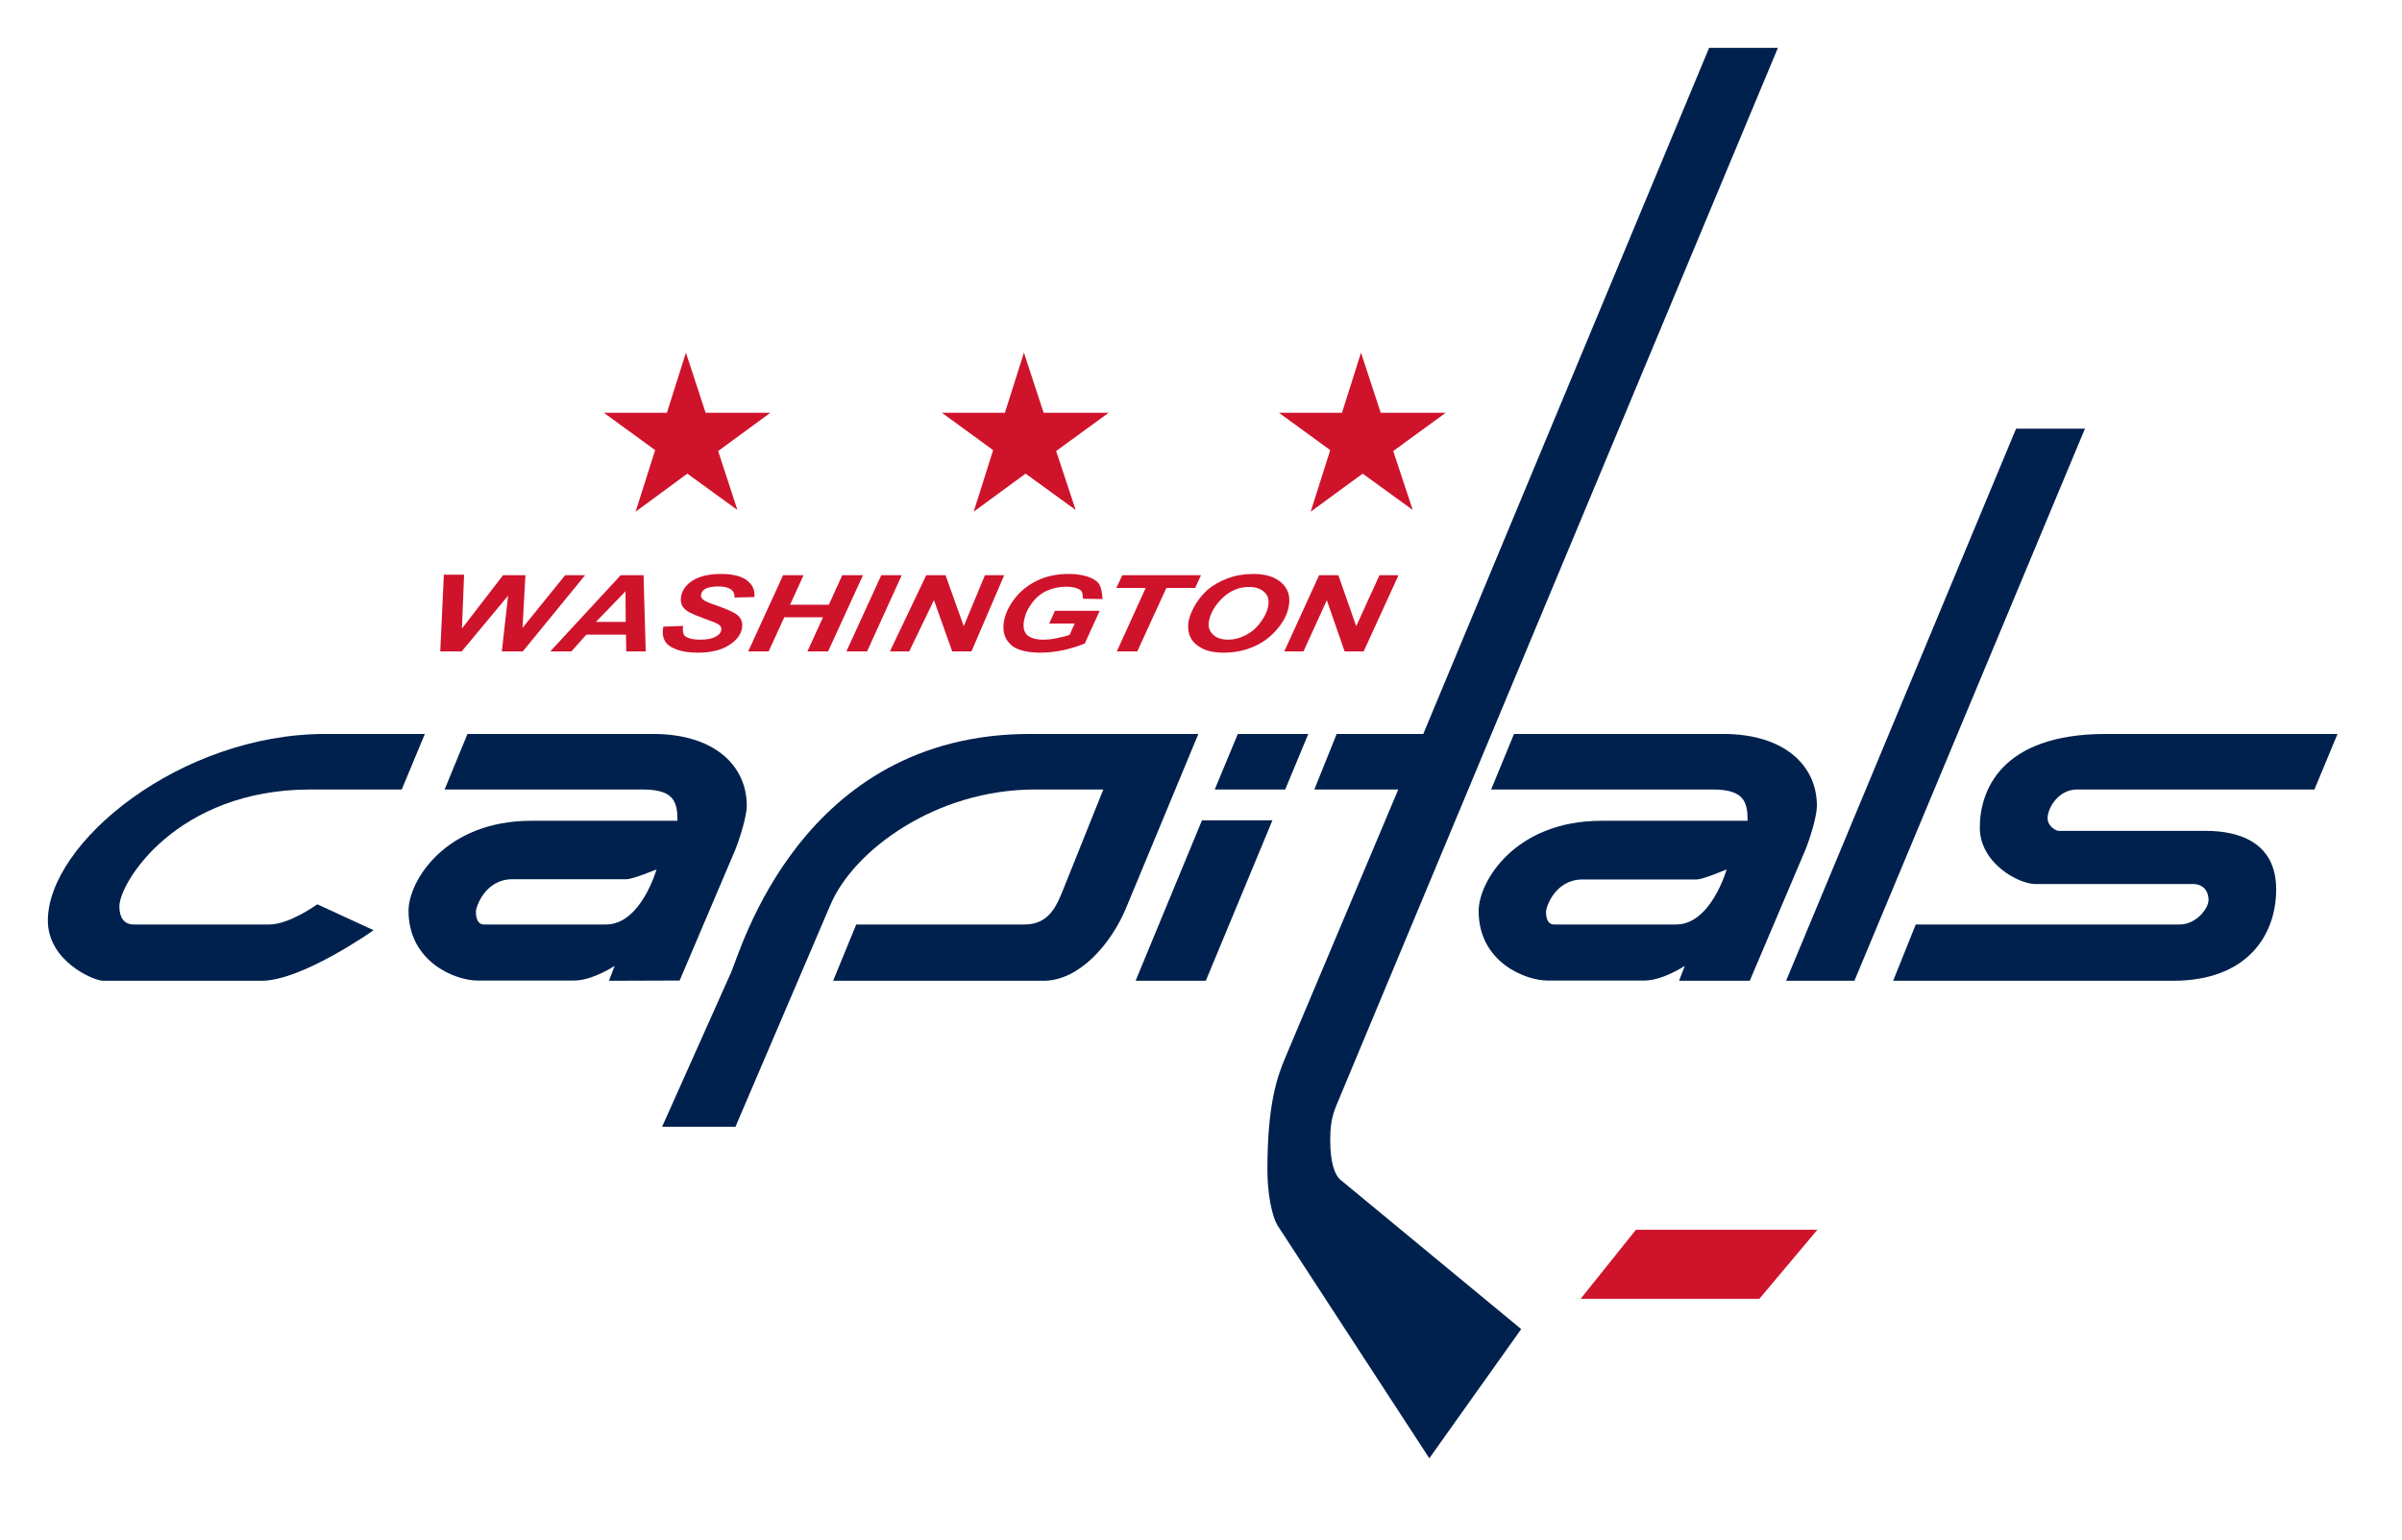
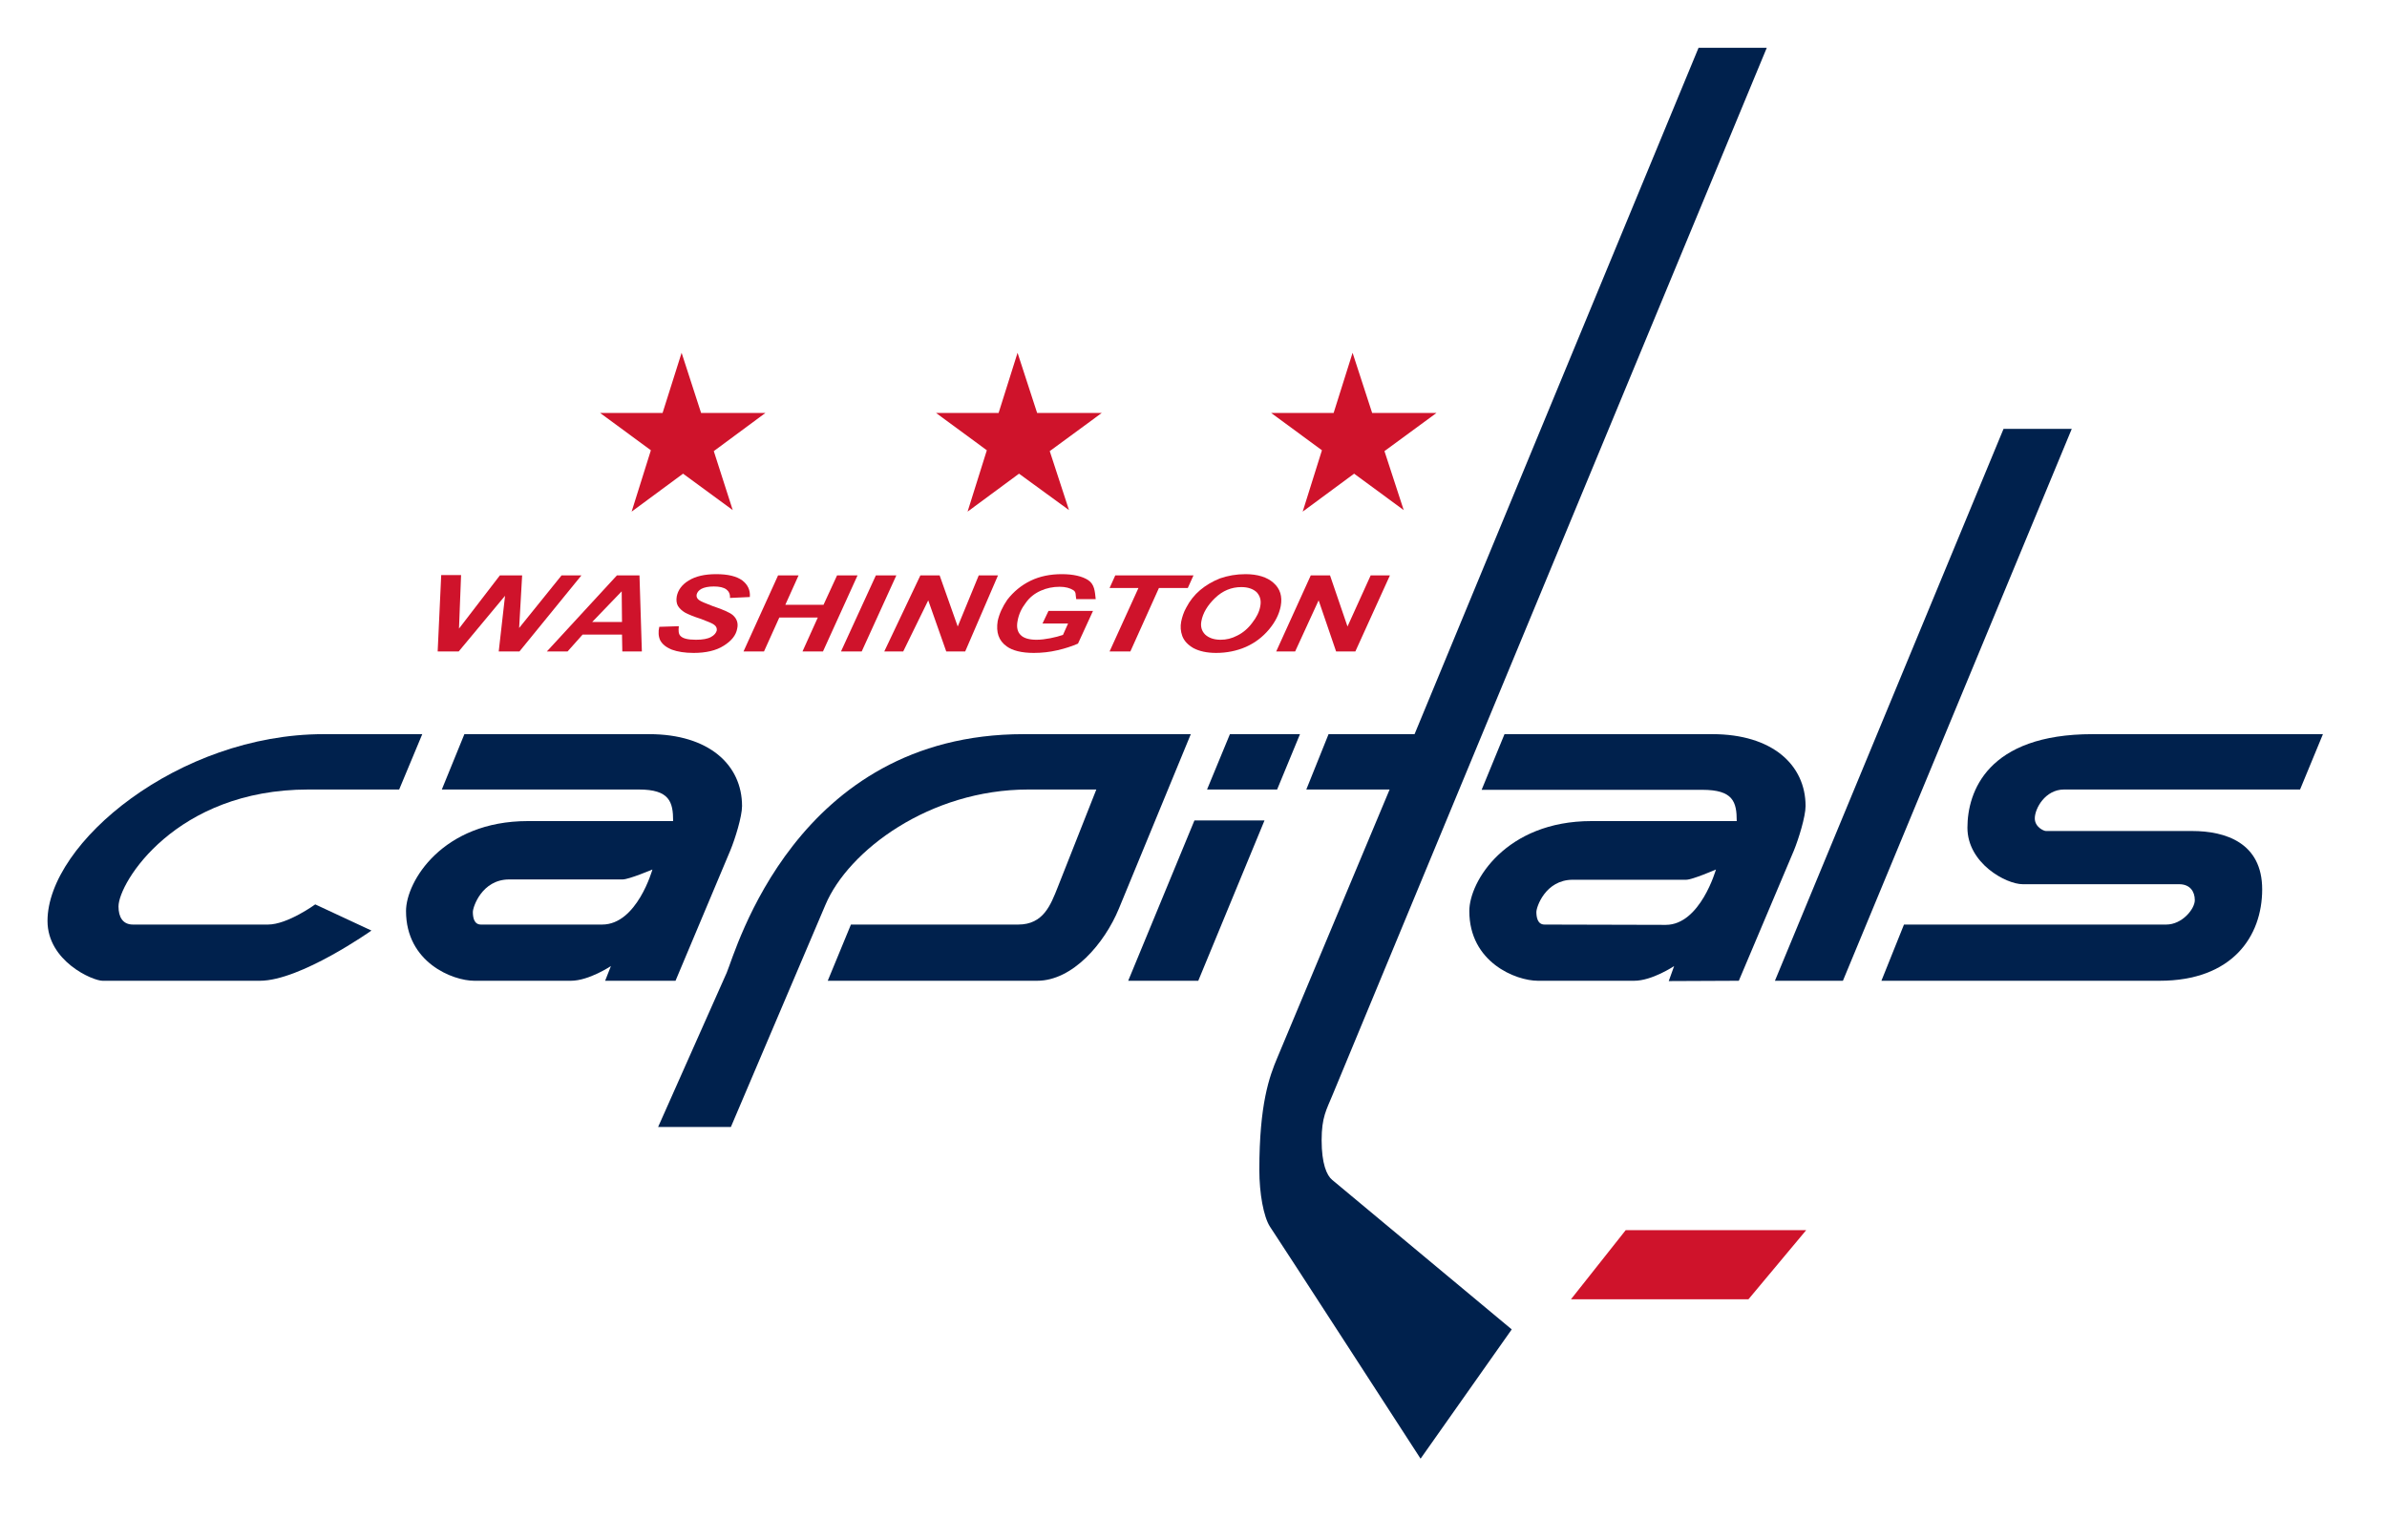
- <svg xmlns="http://www.w3.org/2000/svg" width="39pt" height="25pt" viewBox="0 0 39 25" version="1.1">
+ <svg xmlns="http://www.w3.org/2000/svg" width="31pt" height="20pt" viewBox="0 0 31 20" version="1.1">
  <g id="surface1">
-     <path style=" stroke:none;fill-rule:nonzero;fill:rgb(100%,100%,100%);fill-opacity:1;" d="M 6.234 11.336 C 6.234 11.336 6.43 8.895 7.246 8.895 L 8.746 8.895 C 8.746 8.895 8.895 5.441 10.188 5.441 L 25.105 5.441 L 27.363 0.207 L 29.777 0.207 L 25.117 11.336 L 28.051 11.336 C 29.285 11.336 29.875 12.273 29.875 12.273 L 32.289 6.414 L 34.734 6.414 L 32.535 11.742 C 32.535 11.742 33.273 11.344 33.656 11.344 L 38.828 11.344 L 37.965 13.406 L 37.168 13.406 C 37.168 13.406 37.613 13.844 37.613 14.449 C 37.613 15.352 36.758 16.512 35.66 16.512 L 25.203 16.512 C 24.234 16.512 23.461 15.746 23.469 15.199 L 22.242 18.184 C 22.242 18.184 22.184 18.285 22.184 18.492 C 22.184 18.699 22.207 18.719 22.242 18.754 L 24.93 21.035 L 26.305 19.352 L 30.758 19.344 L 28.82 21.738 L 25.281 21.738 L 23.172 24.793 C 23.172 24.793 20.637 20.852 20.359 20.383 C 20.078 19.918 19.984 19.195 19.984 18.812 C 19.984 17.789 20.277 17.109 20.359 16.906 L 20.516 16.512 L 13.324 16.512 L 12.352 18.891 L 9.902 18.891 L 10.902 16.504 L 7.691 16.504 C 6.809 16.504 6.293 15.676 6.293 15.676 C 6.293 15.676 5.16 16.512 4.309 16.512 L 1.848 16.512 C 0.812 16.512 0.172 15.582 0.172 14.949 C 0.172 13.512 2.371 11.336 5.184 11.336 Z M 6.234 11.336 " />
-     <path style=" stroke:none;fill-rule:nonzero;fill:rgb(0%,12.941%,30.196%);fill-opacity:1;" d="M 5.039 12.82 L 6.523 12.82 L 6.898 11.918 L 5.285 11.918 C 2.922 11.918 0.777 13.688 0.777 14.949 C 0.777 15.605 1.516 15.926 1.676 15.926 L 4.246 15.926 C 4.906 15.926 6.066 15.105 6.066 15.105 L 5.152 14.684 C 5.152 14.684 4.699 15.012 4.375 15.012 L 2.172 15.012 C 2.008 15.012 1.938 14.891 1.938 14.719 C 1.938 14.332 2.867 12.82 5.039 12.82 " />
-     <path style=" stroke:none;fill-rule:nonzero;fill:rgb(0%,12.941%,30.196%);fill-opacity:1;" d="M 9.84 15.012 L 7.859 15.012 C 7.742 15.012 7.727 14.879 7.727 14.805 C 7.727 14.727 7.875 14.277 8.32 14.277 L 10.172 14.277 C 10.277 14.277 10.66 14.117 10.66 14.117 C 10.66 14.117 10.406 15.012 9.84 15.012 M 10.605 11.918 L 7.59 11.918 L 7.219 12.82 L 10.438 12.82 C 10.941 12.82 11 13.02 11 13.328 L 8.625 13.328 C 7.227 13.328 6.633 14.309 6.633 14.789 C 6.633 15.621 7.395 15.922 7.75 15.922 L 9.324 15.922 C 9.621 15.922 9.98 15.684 9.98 15.684 L 9.887 15.926 L 11.035 15.922 L 11.934 13.809 C 12.012 13.617 12.125 13.254 12.125 13.086 C 12.125 12.418 11.582 11.918 10.605 11.918 " />
-     <path style=" stroke:none;fill-rule:nonzero;fill:rgb(0%,12.941%,30.196%);fill-opacity:1;" d="M 10.75 18.297 L 11.871 15.789 C 12.023 15.449 13 11.918 16.723 11.918 L 19.457 11.918 L 18.281 14.75 C 18.043 15.32 17.527 15.926 16.945 15.926 L 13.527 15.926 L 13.902 15.012 L 16.633 15.012 C 17.047 15.012 17.164 14.691 17.281 14.398 L 17.914 12.82 L 16.805 12.82 C 15.191 12.82 13.859 13.809 13.484 14.691 L 11.941 18.297 Z M 10.75 18.297 " />
-     <path style=" stroke:none;fill-rule:nonzero;fill:rgb(0%,12.941%,30.196%);fill-opacity:1;" d="M 19.516 13.32 L 18.438 15.926 L 19.578 15.926 L 20.66 13.32 Z M 19.516 13.32 " />
-     <path style=" stroke:none;fill-rule:nonzero;fill:rgb(0%,12.941%,30.196%);fill-opacity:1;" d="M 20.867 12.82 L 21.242 11.918 L 20.098 11.918 L 19.723 12.82 Z M 20.867 12.82 " />
-     <path style=" stroke:none;fill-rule:nonzero;fill:rgb(0%,12.941%,30.196%);fill-opacity:1;" d="M 21.703 11.918 L 21.34 12.82 L 22.703 12.82 L 20.871 17.168 C 20.738 17.48 20.578 17.926 20.578 18.996 C 20.578 19.375 20.648 19.75 20.75 19.91 C 20.855 20.07 23.207 23.68 23.207 23.68 L 24.699 21.582 L 21.762 19.156 C 21.676 19.082 21.598 18.891 21.598 18.512 C 21.598 18.133 21.672 18.02 21.77 17.777 L 28.867 0.777 L 27.75 0.777 L 23.109 11.918 Z M 21.703 11.918 " />
-     <path style=" stroke:none;fill-rule:nonzero;fill:rgb(0%,12.941%,30.196%);fill-opacity:1;" d="M 27.215 15.012 L 25.234 15.012 C 25.117 15.012 25.102 14.883 25.102 14.805 C 25.102 14.727 25.25 14.281 25.695 14.281 L 27.547 14.281 C 27.652 14.281 28.035 14.117 28.035 14.117 C 28.035 14.117 27.781 15.012 27.215 15.012 M 27.98 11.918 L 24.582 11.918 L 24.211 12.82 L 27.812 12.82 C 28.316 12.82 28.375 13.02 28.375 13.328 L 26 13.328 C 24.602 13.328 24.008 14.312 24.008 14.793 C 24.008 15.625 24.77 15.922 25.125 15.922 L 26.703 15.922 C 26.996 15.922 27.355 15.684 27.355 15.684 L 27.262 15.926 L 28.41 15.926 L 29.309 13.809 C 29.387 13.621 29.5 13.254 29.5 13.086 C 29.5 12.418 28.957 11.918 27.98 11.918 " />
-     <path style=" stroke:none;fill-rule:nonzero;fill:rgb(0%,12.941%,30.196%);fill-opacity:1;" d="M 30.109 15.926 L 33.852 6.961 L 32.734 6.961 L 29 15.926 Z M 30.109 15.926 " />
-     <path style=" stroke:none;fill-rule:nonzero;fill:rgb(0%,12.941%,30.196%);fill-opacity:1;" d="M 30.738 15.926 L 31.105 15.012 C 31.105 15.012 35.129 15.012 35.391 15.012 C 35.656 15.012 35.859 14.754 35.859 14.613 C 35.859 14.473 35.777 14.355 35.605 14.355 L 33.047 14.355 C 32.773 14.355 32.145 14.016 32.145 13.438 C 32.145 12.859 32.469 11.918 34.191 11.918 L 37.953 11.918 L 37.578 12.82 L 33.723 12.82 C 33.418 12.82 33.246 13.125 33.246 13.285 C 33.246 13.426 33.391 13.492 33.426 13.492 L 35.816 13.492 C 36.363 13.492 36.957 13.684 36.957 14.441 C 36.957 15.199 36.473 15.926 35.285 15.926 Z M 30.738 15.926 " />
-     <path style=" stroke:none;fill-rule:nonzero;fill:rgb(81.176%,7.451%,16.863%);fill-opacity:1;" d="M 28.566 21.09 L 29.508 19.969 L 26.562 19.969 L 25.664 21.09 Z M 28.566 21.09 " />
-     <path style=" stroke:none;fill-rule:nonzero;fill:rgb(81.176%,7.451%,16.863%);fill-opacity:1;" d="M 8.488 10.578 L 8.148 10.578 L 8.25 9.672 L 7.496 10.578 L 7.148 10.578 L 7.207 9.332 L 7.535 9.332 L 7.5 10.207 L 8.168 9.34 L 8.531 9.34 L 8.484 10.195 L 9.176 9.34 L 9.5 9.34 Z M 8.488 10.578 " />
-     <path style=" stroke:none;fill-rule:nonzero;fill:rgb(81.176%,7.451%,16.863%);fill-opacity:1;" d="M 10.16 10.098 L 10.156 9.602 L 9.676 10.098 Z M 10.164 10.305 L 9.52 10.305 L 9.277 10.578 L 8.934 10.578 L 10.078 9.34 L 10.449 9.34 L 10.484 10.578 L 10.168 10.578 Z M 10.164 10.305 " />
-     <path style=" stroke:none;fill-rule:nonzero;fill:rgb(81.176%,7.451%,16.863%);fill-opacity:1;" d="M 10.77 10.176 L 11.09 10.164 C 11.082 10.242 11.09 10.293 11.113 10.32 C 11.156 10.363 11.242 10.387 11.371 10.387 C 11.48 10.387 11.562 10.371 11.617 10.34 C 11.672 10.312 11.703 10.277 11.711 10.234 C 11.719 10.195 11.703 10.164 11.668 10.141 C 11.645 10.121 11.57 10.094 11.453 10.051 C 11.336 10.008 11.25 9.973 11.195 9.945 C 11.145 9.918 11.105 9.883 11.078 9.84 C 11.055 9.793 11.047 9.742 11.059 9.684 C 11.078 9.578 11.141 9.492 11.254 9.422 C 11.367 9.355 11.516 9.32 11.703 9.32 C 11.895 9.32 12.035 9.355 12.125 9.422 C 12.219 9.492 12.258 9.582 12.25 9.695 L 11.926 9.703 C 11.93 9.645 11.91 9.602 11.867 9.57 C 11.824 9.539 11.758 9.523 11.664 9.523 C 11.57 9.523 11.504 9.535 11.457 9.559 C 11.414 9.582 11.391 9.613 11.383 9.652 C 11.375 9.688 11.391 9.719 11.422 9.742 C 11.453 9.766 11.527 9.797 11.645 9.836 C 11.82 9.898 11.93 9.949 11.973 9.988 C 12.039 10.043 12.062 10.113 12.047 10.203 C 12.027 10.312 11.953 10.406 11.824 10.484 C 11.699 10.559 11.535 10.598 11.332 10.598 C 11.191 10.598 11.074 10.582 10.977 10.543 C 10.883 10.508 10.82 10.461 10.789 10.395 C 10.758 10.332 10.754 10.258 10.77 10.176 " />
-     <path style=" stroke:none;fill-rule:nonzero;fill:rgb(81.176%,7.451%,16.863%);fill-opacity:1;" d="M 13.363 10.023 L 12.734 10.023 L 12.48 10.578 L 12.148 10.578 L 12.715 9.34 L 13.047 9.34 L 12.828 9.82 L 13.457 9.82 L 13.676 9.34 L 14.012 9.34 L 13.445 10.578 L 13.109 10.578 Z M 13.363 10.023 " />
-     <path style=" stroke:none;fill-rule:nonzero;fill:rgb(81.176%,7.451%,16.863%);fill-opacity:1;" d="M 13.742 10.578 L 14.309 9.34 L 14.641 9.34 L 14.078 10.578 Z M 13.742 10.578 " />
-     <path style=" stroke:none;fill-rule:nonzero;fill:rgb(81.176%,7.451%,16.863%);fill-opacity:1;" d="M 15.773 10.578 L 15.461 10.578 L 15.164 9.746 L 14.762 10.578 L 14.449 10.578 L 15.039 9.34 L 15.352 9.34 L 15.648 10.168 L 15.992 9.34 L 16.305 9.34 Z M 15.773 10.578 " />
-     <path style=" stroke:none;fill-rule:nonzero;fill:rgb(81.176%,7.451%,16.863%);fill-opacity:1;" d="M 17.129 9.918 L 17.855 9.918 L 17.613 10.449 C 17.52 10.488 17.41 10.523 17.277 10.555 C 17.148 10.582 17.02 10.598 16.891 10.598 C 16.688 10.598 16.543 10.562 16.445 10.496 C 16.316 10.398 16.27 10.262 16.301 10.086 C 16.324 9.965 16.379 9.848 16.461 9.738 C 16.559 9.605 16.684 9.504 16.836 9.43 C 16.988 9.355 17.16 9.32 17.348 9.32 C 17.535 9.32 17.68 9.355 17.781 9.422 C 17.883 9.484 17.887 9.598 17.902 9.727 L 17.586 9.723 C 17.57 9.656 17.59 9.613 17.535 9.578 C 17.48 9.543 17.406 9.527 17.312 9.527 C 17.207 9.527 17.102 9.547 17.004 9.59 C 16.906 9.633 16.824 9.699 16.758 9.789 C 16.688 9.879 16.645 9.977 16.625 10.082 C 16.609 10.184 16.625 10.262 16.676 10.312 C 16.73 10.359 16.816 10.387 16.938 10.387 C 17.008 10.387 17.082 10.379 17.16 10.363 C 17.238 10.348 17.309 10.328 17.367 10.309 L 17.449 10.125 L 17.035 10.125 Z M 17.129 9.918 " />
-     <path style=" stroke:none;fill-rule:nonzero;fill:rgb(81.176%,7.451%,16.863%);fill-opacity:1;" d="M 18.465 10.578 L 18.133 10.578 L 18.602 9.547 L 18.125 9.547 L 18.223 9.34 L 19.5 9.34 L 19.406 9.547 L 18.938 9.547 Z M 18.465 10.578 " />
-     <path style=" stroke:none;fill-rule:nonzero;fill:rgb(81.176%,7.451%,16.863%);fill-opacity:1;" d="M 19.629 10.086 C 19.613 10.172 19.633 10.242 19.691 10.301 C 19.75 10.359 19.832 10.387 19.945 10.387 C 20.035 10.387 20.125 10.363 20.215 10.32 C 20.309 10.273 20.391 10.207 20.461 10.113 C 20.531 10.02 20.574 9.934 20.59 9.844 C 20.609 9.746 20.59 9.672 20.531 9.617 C 20.473 9.562 20.391 9.531 20.281 9.531 C 20.121 9.531 19.977 9.59 19.852 9.707 C 19.73 9.824 19.656 9.949 19.629 10.086 M 19.297 10.094 C 19.312 10.02 19.34 9.941 19.383 9.863 C 19.441 9.754 19.516 9.66 19.605 9.578 C 19.699 9.5 19.809 9.438 19.934 9.391 C 20.059 9.344 20.199 9.32 20.348 9.32 C 20.551 9.32 20.703 9.367 20.809 9.465 C 20.914 9.559 20.953 9.684 20.926 9.84 C 20.902 9.973 20.84 10.098 20.734 10.219 C 20.633 10.34 20.508 10.434 20.355 10.5 C 20.207 10.566 20.043 10.598 19.867 10.598 C 19.719 10.598 19.594 10.574 19.504 10.52 C 19.41 10.469 19.348 10.402 19.32 10.328 C 19.289 10.25 19.285 10.172 19.297 10.094 " />
-     <path style=" stroke:none;fill-rule:nonzero;fill:rgb(81.176%,7.451%,16.863%);fill-opacity:1;" d="M 22.141 10.578 L 21.832 10.578 L 21.543 9.746 L 21.164 10.578 L 20.852 10.578 L 21.418 9.34 L 21.73 9.34 L 22.02 10.168 L 22.398 9.34 L 22.707 9.34 Z M 22.141 10.578 " />
-     <path style=" stroke:none;fill-rule:nonzero;fill:rgb(81.176%,7.451%,16.863%);fill-opacity:1;" d="M 11.66 7.324 L 12.508 6.703 L 11.457 6.703 L 11.137 5.727 L 10.828 6.703 L 9.805 6.703 L 10.637 7.309 L 10.32 8.309 L 11.16 7.691 L 11.973 8.281 Z M 11.66 7.324 " />
-     <path style=" stroke:none;fill-rule:nonzero;fill:rgb(81.176%,7.451%,16.863%);fill-opacity:1;" d="M 17.148 7.324 L 18 6.703 L 16.945 6.703 L 16.625 5.727 L 16.316 6.703 L 15.293 6.703 L 16.125 7.309 L 15.809 8.309 L 16.652 7.691 L 17.465 8.281 Z M 17.148 7.324 " />
-     <path style=" stroke:none;fill-rule:nonzero;fill:rgb(81.176%,7.451%,16.863%);fill-opacity:1;" d="M 22.621 7.324 L 23.473 6.703 L 22.418 6.703 L 22.098 5.727 L 21.789 6.703 L 20.766 6.703 L 21.598 7.309 L 21.281 8.309 L 22.125 7.691 L 22.938 8.281 Z M 22.621 7.324 " />
+     <path style=" stroke:none;fill-rule:nonzero;fill:rgb(100%,100%,100%);fill-opacity:1;" d="M 4.953 9.07 C 4.953 9.07 5.113 7.117 5.762 7.117 L 6.949 7.117 C 6.949 7.117 7.07 4.352 8.098 4.352 L 19.957 4.352 L 21.75 0.168 L 23.672 0.168 L 19.965 9.07 L 22.297 9.07 C 23.277 9.07 23.746 9.82 23.746 9.82 L 25.664 5.133 L 27.609 5.133 L 25.863 9.395 C 25.863 9.395 26.449 9.074 26.754 9.074 L 30.863 9.074 L 30.176 10.723 L 29.543 10.723 C 29.543 10.723 29.898 11.078 29.898 11.559 C 29.898 12.281 29.215 13.207 28.344 13.207 L 20.031 13.207 C 19.262 13.207 18.648 12.594 18.656 12.16 L 17.68 14.547 C 17.68 14.547 17.633 14.629 17.633 14.793 C 17.633 14.957 17.652 14.977 17.68 15.004 L 19.816 16.828 L 20.91 15.48 L 24.449 15.477 L 22.91 17.391 L 20.094 17.391 L 18.418 19.832 C 18.418 19.832 16.402 16.68 16.184 16.309 C 15.961 15.934 15.883 15.355 15.883 15.051 C 15.883 14.23 16.117 13.688 16.184 13.527 L 16.309 13.207 L 10.594 13.207 L 9.816 15.113 L 7.871 15.113 L 8.668 13.203 L 6.113 13.203 C 5.414 13.203 5.004 12.539 5.004 12.539 C 5.004 12.539 4.102 13.207 3.422 13.207 L 1.469 13.207 C 0.645 13.207 0.137 12.469 0.137 11.961 C 0.137 10.812 1.887 9.07 4.121 9.07 Z M 4.953 9.07 " />
+     <path style=" stroke:none;fill-rule:nonzero;fill:rgb(0%,12.941%,30.196%);fill-opacity:1;" d="M 4.004 10.254 L 5.184 10.254 L 5.484 9.535 L 4.203 9.535 C 2.32 9.535 0.617 10.949 0.617 11.961 C 0.617 12.484 1.203 12.738 1.332 12.738 L 3.375 12.738 C 3.902 12.738 4.824 12.086 4.824 12.086 L 4.094 11.746 C 4.094 11.746 3.734 12.008 3.48 12.008 L 1.727 12.008 C 1.594 12.008 1.539 11.91 1.539 11.773 C 1.539 11.465 2.281 10.254 4.004 10.254 " />
+     <path style=" stroke:none;fill-rule:nonzero;fill:rgb(0%,12.941%,30.196%);fill-opacity:1;" d="M 7.82 12.008 L 6.246 12.008 C 6.152 12.008 6.141 11.906 6.141 11.844 C 6.141 11.781 6.258 11.422 6.613 11.422 L 8.086 11.422 C 8.168 11.422 8.473 11.293 8.473 11.293 C 8.473 11.293 8.273 12.008 7.82 12.008 M 8.43 9.535 L 6.031 9.535 L 5.738 10.254 L 8.297 10.254 C 8.695 10.254 8.742 10.414 8.742 10.664 L 6.855 10.664 C 5.746 10.664 5.273 11.449 5.273 11.832 C 5.273 12.5 5.879 12.738 6.16 12.738 L 7.414 12.738 C 7.648 12.738 7.934 12.547 7.934 12.547 L 7.859 12.738 L 8.773 12.738 L 9.484 11.047 C 9.547 10.895 9.637 10.605 9.637 10.469 C 9.637 9.934 9.207 9.535 8.43 9.535 " />
+     <path style=" stroke:none;fill-rule:nonzero;fill:rgb(0%,12.941%,30.196%);fill-opacity:1;" d="M 8.547 14.637 L 9.438 12.633 C 9.555 12.359 10.332 9.535 13.293 9.535 L 15.465 9.535 L 14.531 11.801 C 14.344 12.254 13.93 12.738 13.469 12.738 L 10.75 12.738 L 11.051 12.008 L 13.223 12.008 C 13.551 12.008 13.645 11.754 13.738 11.52 L 14.238 10.254 L 13.355 10.254 C 12.074 10.254 11.016 11.047 10.719 11.754 L 9.492 14.637 Z M 8.547 14.637 " />
+     <path style=" stroke:none;fill-rule:nonzero;fill:rgb(0%,12.941%,30.196%);fill-opacity:1;" d="M 15.512 10.656 L 14.652 12.738 L 15.562 12.738 L 16.422 10.656 Z M 15.512 10.656 " />
+     <path style=" stroke:none;fill-rule:nonzero;fill:rgb(0%,12.941%,30.196%);fill-opacity:1;" d="M 16.586 10.254 L 16.883 9.535 L 15.973 9.535 L 15.676 10.254 Z M 16.586 10.254 " />
+     <path style=" stroke:none;fill-rule:nonzero;fill:rgb(0%,12.941%,30.196%);fill-opacity:1;" d="M 17.254 9.535 L 16.965 10.254 L 18.047 10.254 L 16.59 13.734 C 16.484 13.984 16.355 14.34 16.355 15.195 C 16.355 15.5 16.41 15.801 16.492 15.93 C 16.578 16.055 18.449 18.945 18.449 18.945 L 19.633 17.266 L 17.301 15.324 C 17.23 15.266 17.164 15.113 17.164 14.809 C 17.164 14.508 17.227 14.414 17.305 14.223 L 22.945 0.621 L 22.059 0.621 L 18.371 9.535 Z M 17.254 9.535 " />
+     <path style=" stroke:none;fill-rule:nonzero;fill:rgb(0%,12.941%,30.196%);fill-opacity:1;" d="M 21.633 12.012 L 20.059 12.008 C 19.965 12.008 19.953 11.906 19.953 11.844 C 19.953 11.781 20.07 11.426 20.426 11.426 L 21.898 11.426 C 21.98 11.426 22.285 11.293 22.285 11.293 C 22.285 11.293 22.082 12.012 21.633 12.012 M 22.238 9.535 L 19.539 9.535 L 19.242 10.258 L 22.109 10.258 C 22.508 10.258 22.555 10.414 22.555 10.664 L 20.668 10.664 C 19.555 10.664 19.082 11.449 19.082 11.832 C 19.082 12.5 19.688 12.738 19.973 12.738 L 21.223 12.738 C 21.457 12.738 21.742 12.547 21.742 12.547 L 21.672 12.742 L 22.582 12.738 L 23.297 11.047 C 23.359 10.895 23.449 10.605 23.449 10.469 C 23.449 9.934 23.016 9.535 22.238 9.535 " />
+     <path style=" stroke:none;fill-rule:nonzero;fill:rgb(0%,12.941%,30.196%);fill-opacity:1;" d="M 23.934 12.738 L 26.906 5.57 L 26.02 5.57 L 23.051 12.738 Z M 23.934 12.738 " />
+     <path style=" stroke:none;fill-rule:nonzero;fill:rgb(0%,12.941%,30.196%);fill-opacity:1;" d="M 24.434 12.738 L 24.727 12.008 C 24.727 12.008 27.922 12.008 28.133 12.008 C 28.34 12.008 28.504 11.805 28.504 11.691 C 28.504 11.578 28.441 11.484 28.301 11.484 L 26.27 11.484 C 26.051 11.484 25.551 11.211 25.551 10.75 C 25.551 10.285 25.809 9.535 27.176 9.535 L 30.168 9.535 L 29.871 10.254 L 26.805 10.254 C 26.562 10.254 26.426 10.5 26.426 10.629 C 26.426 10.742 26.543 10.793 26.57 10.793 L 28.469 10.793 C 28.902 10.793 29.379 10.945 29.379 11.551 C 29.379 12.16 28.992 12.738 28.047 12.738 Z M 24.434 12.738 " />
+     <path style=" stroke:none;fill-rule:nonzero;fill:rgb(81.176%,7.451%,16.863%);fill-opacity:1;" d="M 22.707 16.875 L 23.457 15.977 L 21.113 15.977 L 20.402 16.875 Z M 22.707 16.875 " />
+     <path style=" stroke:none;fill-rule:nonzero;fill:rgb(81.176%,7.451%,16.863%);fill-opacity:1;" d="M 6.746 8.461 L 6.477 8.461 L 6.559 7.738 L 5.957 8.461 L 5.684 8.461 L 5.73 7.469 L 5.988 7.469 L 5.961 8.164 L 6.492 7.473 L 6.781 7.473 L 6.742 8.156 L 7.293 7.473 L 7.551 7.473 Z M 6.746 8.461 " />
+     <path style=" stroke:none;fill-rule:nonzero;fill:rgb(81.176%,7.451%,16.863%);fill-opacity:1;" d="M 8.078 8.078 L 8.074 7.68 L 7.691 8.078 Z M 8.078 8.242 L 7.566 8.242 L 7.371 8.461 L 7.102 8.461 L 8.012 7.473 L 8.305 7.473 L 8.336 8.461 L 8.082 8.461 Z M 8.078 8.242 " />
+     <path style=" stroke:none;fill-rule:nonzero;fill:rgb(81.176%,7.451%,16.863%);fill-opacity:1;" d="M 8.562 8.141 L 8.816 8.133 C 8.809 8.191 8.812 8.234 8.836 8.258 C 8.867 8.293 8.934 8.309 9.039 8.309 C 9.125 8.309 9.191 8.297 9.234 8.273 C 9.277 8.25 9.301 8.219 9.309 8.188 C 9.312 8.156 9.301 8.133 9.273 8.113 C 9.254 8.098 9.199 8.074 9.105 8.039 C 9.008 8.008 8.941 7.98 8.898 7.957 C 8.859 7.934 8.828 7.906 8.805 7.871 C 8.785 7.836 8.781 7.793 8.789 7.746 C 8.805 7.664 8.855 7.594 8.945 7.539 C 9.035 7.484 9.152 7.457 9.301 7.457 C 9.453 7.457 9.566 7.484 9.641 7.539 C 9.711 7.594 9.746 7.664 9.738 7.754 L 9.48 7.766 C 9.484 7.715 9.465 7.68 9.434 7.656 C 9.398 7.629 9.344 7.617 9.27 7.617 C 9.199 7.617 9.145 7.629 9.109 7.648 C 9.074 7.668 9.055 7.691 9.047 7.723 C 9.043 7.75 9.051 7.773 9.078 7.793 C 9.102 7.812 9.164 7.836 9.254 7.871 C 9.395 7.918 9.48 7.957 9.516 7.988 C 9.57 8.035 9.59 8.094 9.574 8.164 C 9.559 8.25 9.5 8.324 9.398 8.387 C 9.301 8.449 9.168 8.48 9.008 8.48 C 8.895 8.48 8.801 8.465 8.727 8.438 C 8.648 8.406 8.602 8.367 8.574 8.316 C 8.551 8.266 8.547 8.207 8.562 8.141 " />
+     <path style=" stroke:none;fill-rule:nonzero;fill:rgb(81.176%,7.451%,16.863%);fill-opacity:1;" d="M 10.621 8.02 L 10.121 8.02 L 9.922 8.461 L 9.656 8.461 L 10.105 7.473 L 10.371 7.473 L 10.199 7.855 L 10.695 7.855 L 10.871 7.473 L 11.137 7.473 L 10.688 8.461 L 10.422 8.461 Z M 10.621 8.02 " />
+     <path style=" stroke:none;fill-rule:nonzero;fill:rgb(81.176%,7.451%,16.863%);fill-opacity:1;" d="M 10.922 8.461 L 11.375 7.473 L 11.641 7.473 L 11.191 8.461 Z M 10.922 8.461 " />
+     <path style=" stroke:none;fill-rule:nonzero;fill:rgb(81.176%,7.451%,16.863%);fill-opacity:1;" d="M 12.535 8.461 L 12.289 8.461 L 12.055 7.797 L 11.73 8.461 L 11.484 8.461 L 11.953 7.473 L 12.203 7.473 L 12.438 8.137 L 12.711 7.473 L 12.961 7.473 Z M 12.535 8.461 " />
+     <path style=" stroke:none;fill-rule:nonzero;fill:rgb(81.176%,7.451%,16.863%);fill-opacity:1;" d="M 13.617 7.934 L 14.195 7.934 L 14 8.359 C 13.926 8.391 13.836 8.422 13.734 8.445 C 13.633 8.469 13.527 8.48 13.426 8.48 C 13.266 8.48 13.148 8.449 13.074 8.395 C 12.969 8.32 12.934 8.211 12.957 8.066 C 12.977 7.973 13.02 7.879 13.082 7.789 C 13.164 7.684 13.262 7.602 13.383 7.543 C 13.504 7.484 13.641 7.457 13.789 7.457 C 13.938 7.457 14.055 7.484 14.133 7.535 C 14.215 7.59 14.219 7.68 14.23 7.781 L 13.977 7.781 C 13.965 7.723 13.98 7.691 13.938 7.664 C 13.895 7.637 13.836 7.621 13.762 7.621 C 13.676 7.621 13.594 7.637 13.516 7.672 C 13.438 7.707 13.371 7.758 13.32 7.832 C 13.266 7.902 13.23 7.98 13.215 8.066 C 13.199 8.148 13.215 8.211 13.258 8.25 C 13.297 8.289 13.367 8.309 13.461 8.309 C 13.52 8.309 13.578 8.301 13.641 8.289 C 13.703 8.277 13.758 8.262 13.805 8.246 L 13.871 8.098 L 13.539 8.098 Z M 13.617 7.934 " />
+     <path style=" stroke:none;fill-rule:nonzero;fill:rgb(81.176%,7.451%,16.863%);fill-opacity:1;" d="M 14.68 8.461 L 14.41 8.461 L 14.785 7.637 L 14.41 7.637 L 14.484 7.473 L 15.5 7.473 L 15.426 7.637 L 15.051 7.637 Z M 14.68 8.461 " />
+     <path style=" stroke:none;fill-rule:nonzero;fill:rgb(81.176%,7.451%,16.863%);fill-opacity:1;" d="M 15.602 8.07 C 15.59 8.137 15.605 8.195 15.652 8.242 C 15.699 8.285 15.766 8.309 15.852 8.309 C 15.926 8.309 15.996 8.293 16.07 8.254 C 16.141 8.219 16.207 8.164 16.262 8.09 C 16.32 8.016 16.355 7.945 16.367 7.875 C 16.383 7.797 16.363 7.738 16.32 7.691 C 16.273 7.648 16.207 7.625 16.121 7.625 C 15.992 7.625 15.879 7.672 15.781 7.766 C 15.684 7.859 15.621 7.961 15.602 8.07 M 15.34 8.074 C 15.352 8.016 15.371 7.953 15.406 7.891 C 15.453 7.801 15.512 7.727 15.586 7.664 C 15.66 7.602 15.746 7.551 15.844 7.512 C 15.945 7.477 16.055 7.457 16.176 7.457 C 16.332 7.457 16.457 7.496 16.539 7.57 C 16.625 7.645 16.656 7.746 16.633 7.871 C 16.613 7.977 16.562 8.078 16.48 8.176 C 16.398 8.273 16.301 8.348 16.18 8.402 C 16.062 8.453 15.934 8.48 15.793 8.48 C 15.672 8.48 15.574 8.457 15.5 8.418 C 15.426 8.375 15.379 8.324 15.355 8.262 C 15.332 8.199 15.328 8.137 15.34 8.074 " />
+     <path style=" stroke:none;fill-rule:nonzero;fill:rgb(81.176%,7.451%,16.863%);fill-opacity:1;" d="M 17.602 8.461 L 17.352 8.461 L 17.125 7.797 L 16.82 8.461 L 16.574 8.461 L 17.023 7.473 L 17.273 7.473 L 17.5 8.137 L 17.801 7.473 L 18.051 7.473 Z M 17.602 8.461 " />
+     <path style=" stroke:none;fill-rule:nonzero;fill:rgb(81.176%,7.451%,16.863%);fill-opacity:1;" d="M 9.27 5.859 L 9.941 5.363 L 9.105 5.363 L 8.852 4.582 L 8.605 5.363 L 7.793 5.363 L 8.453 5.848 L 8.203 6.645 L 8.871 6.152 L 9.516 6.625 Z M 9.27 5.859 " />
+     <path style=" stroke:none;fill-rule:nonzero;fill:rgb(81.176%,7.451%,16.863%);fill-opacity:1;" d="M 13.633 5.859 L 14.309 5.363 L 13.469 5.363 L 13.215 4.582 L 12.969 5.363 L 12.156 5.363 L 12.816 5.848 L 12.566 6.645 L 13.234 6.152 L 13.883 6.625 Z M 13.633 5.859 " />
+     <path style=" stroke:none;fill-rule:nonzero;fill:rgb(81.176%,7.451%,16.863%);fill-opacity:1;" d="M 17.98 5.859 L 18.656 5.363 L 17.82 5.363 L 17.566 4.582 L 17.32 5.363 L 16.508 5.363 L 17.168 5.848 L 16.918 6.645 L 17.586 6.152 L 18.23 6.625 Z M 17.98 5.859 " />
  </g>
</svg>
